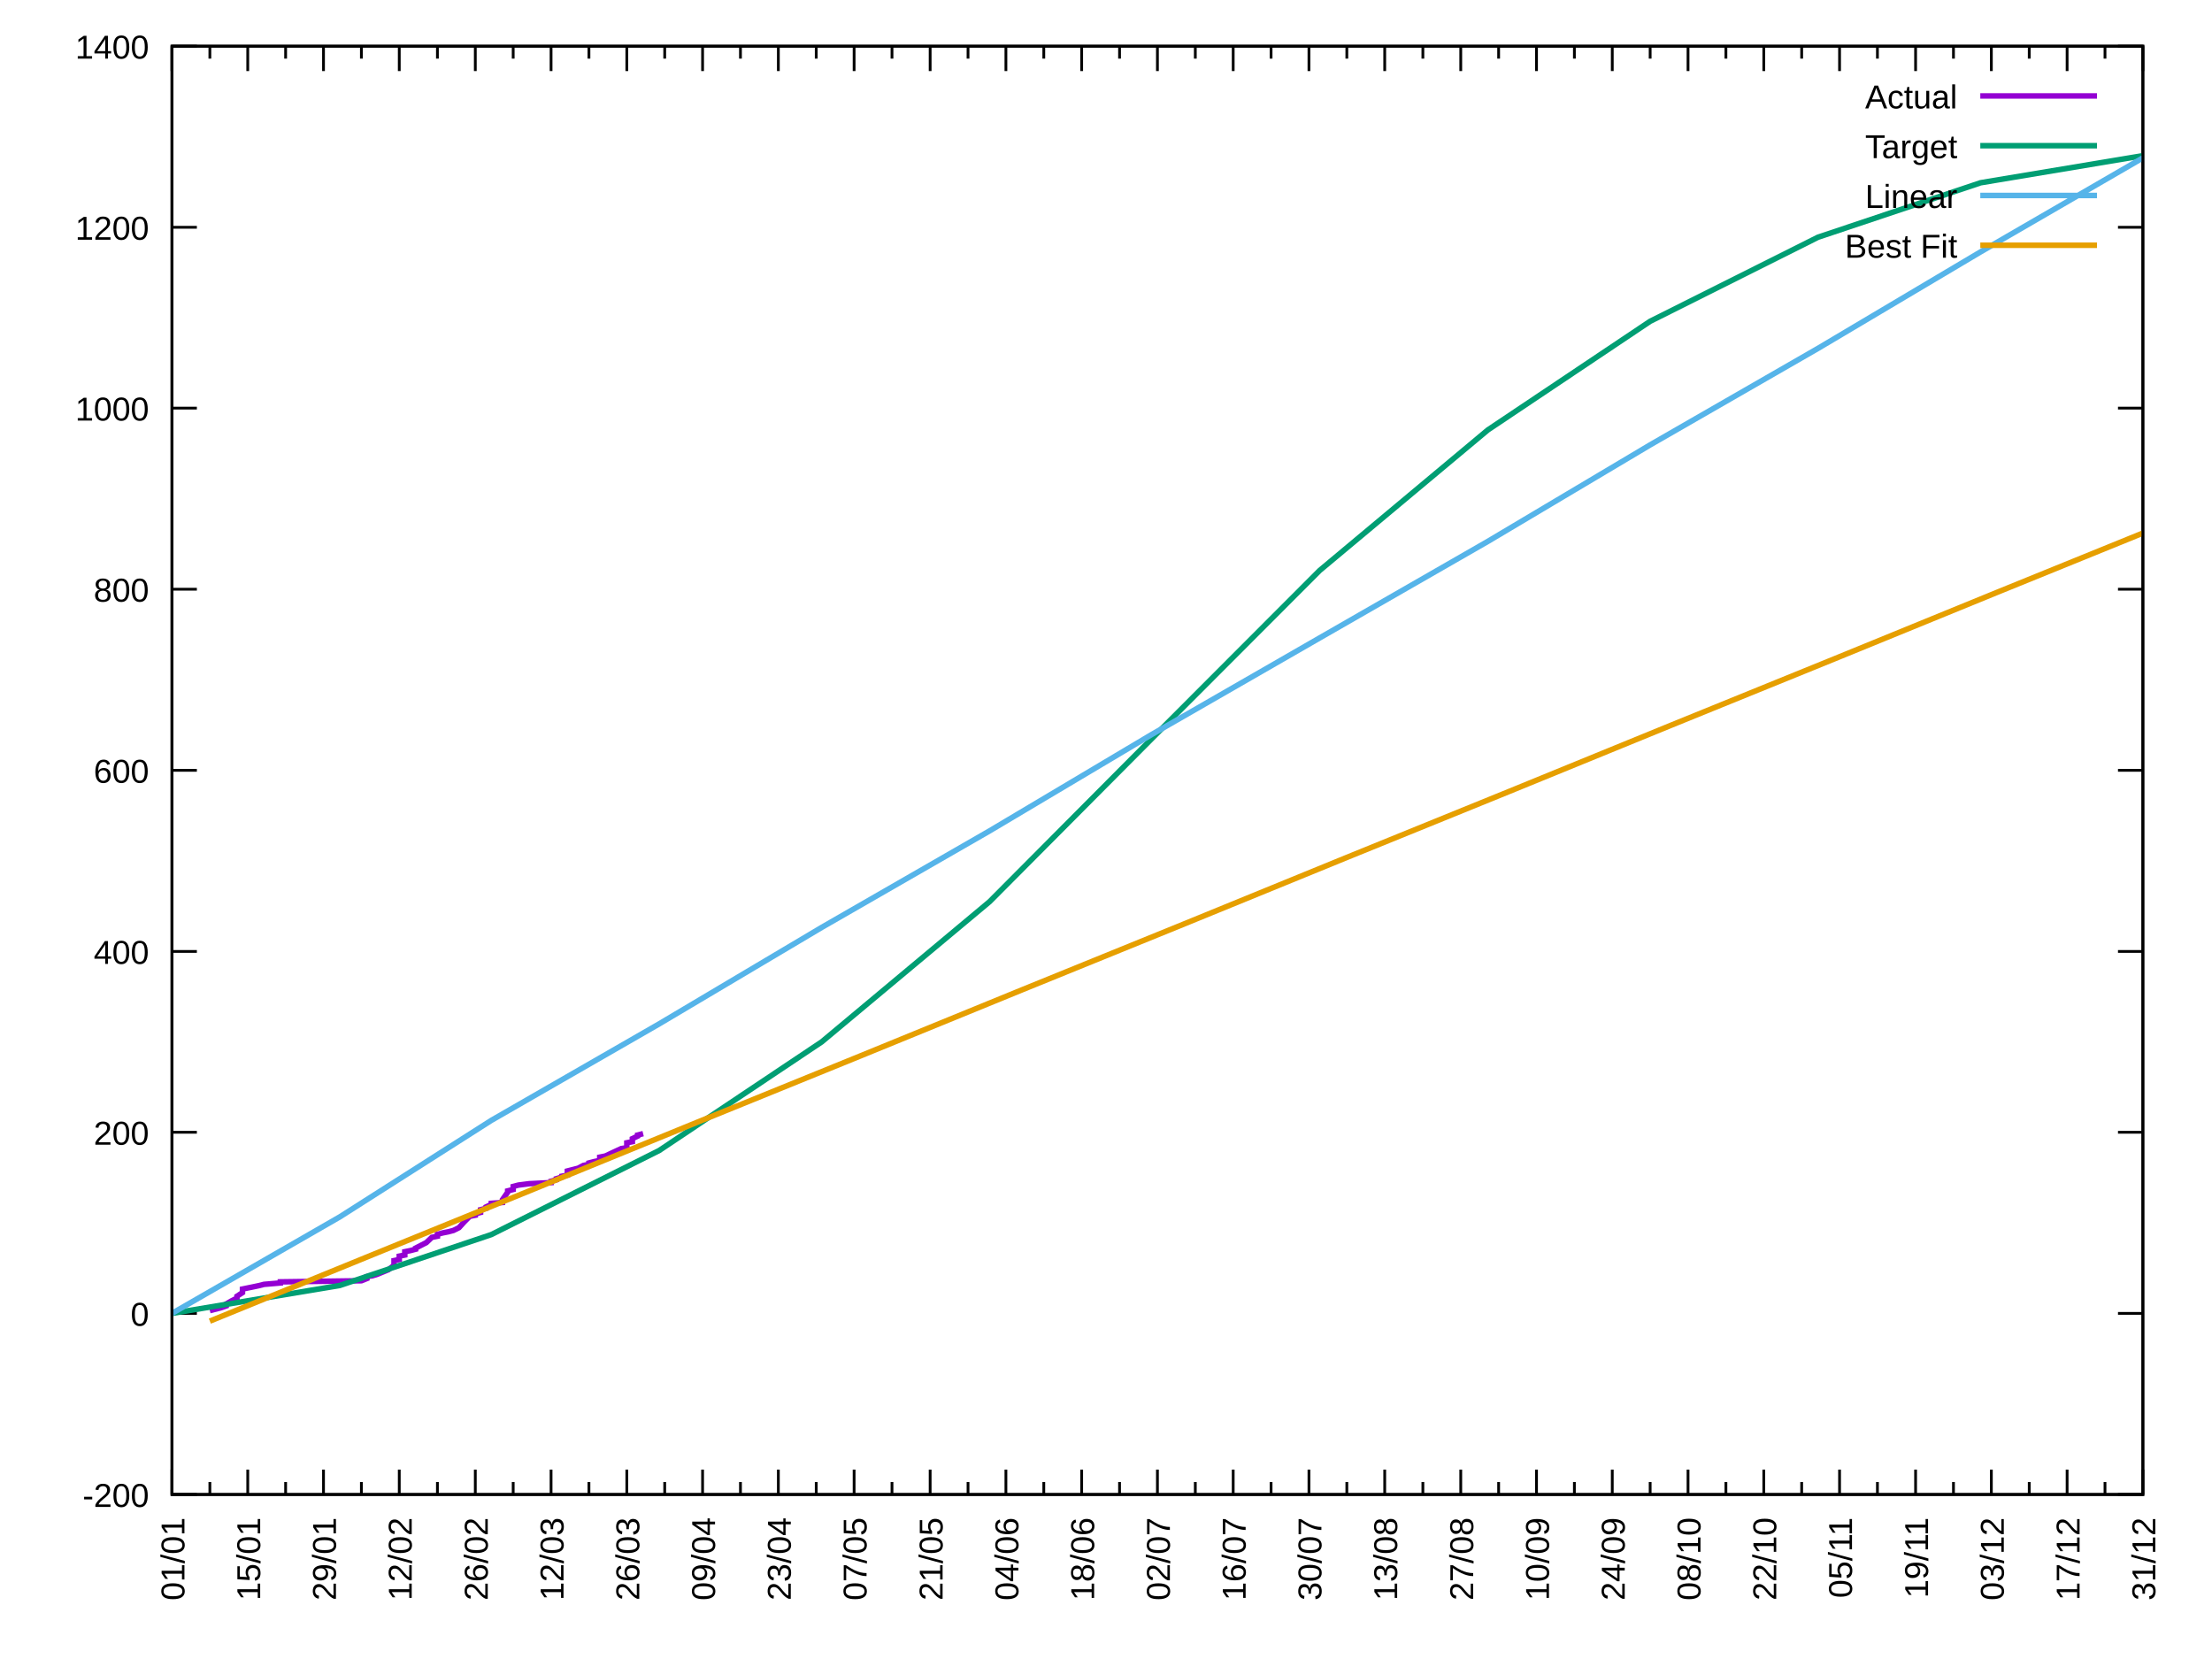
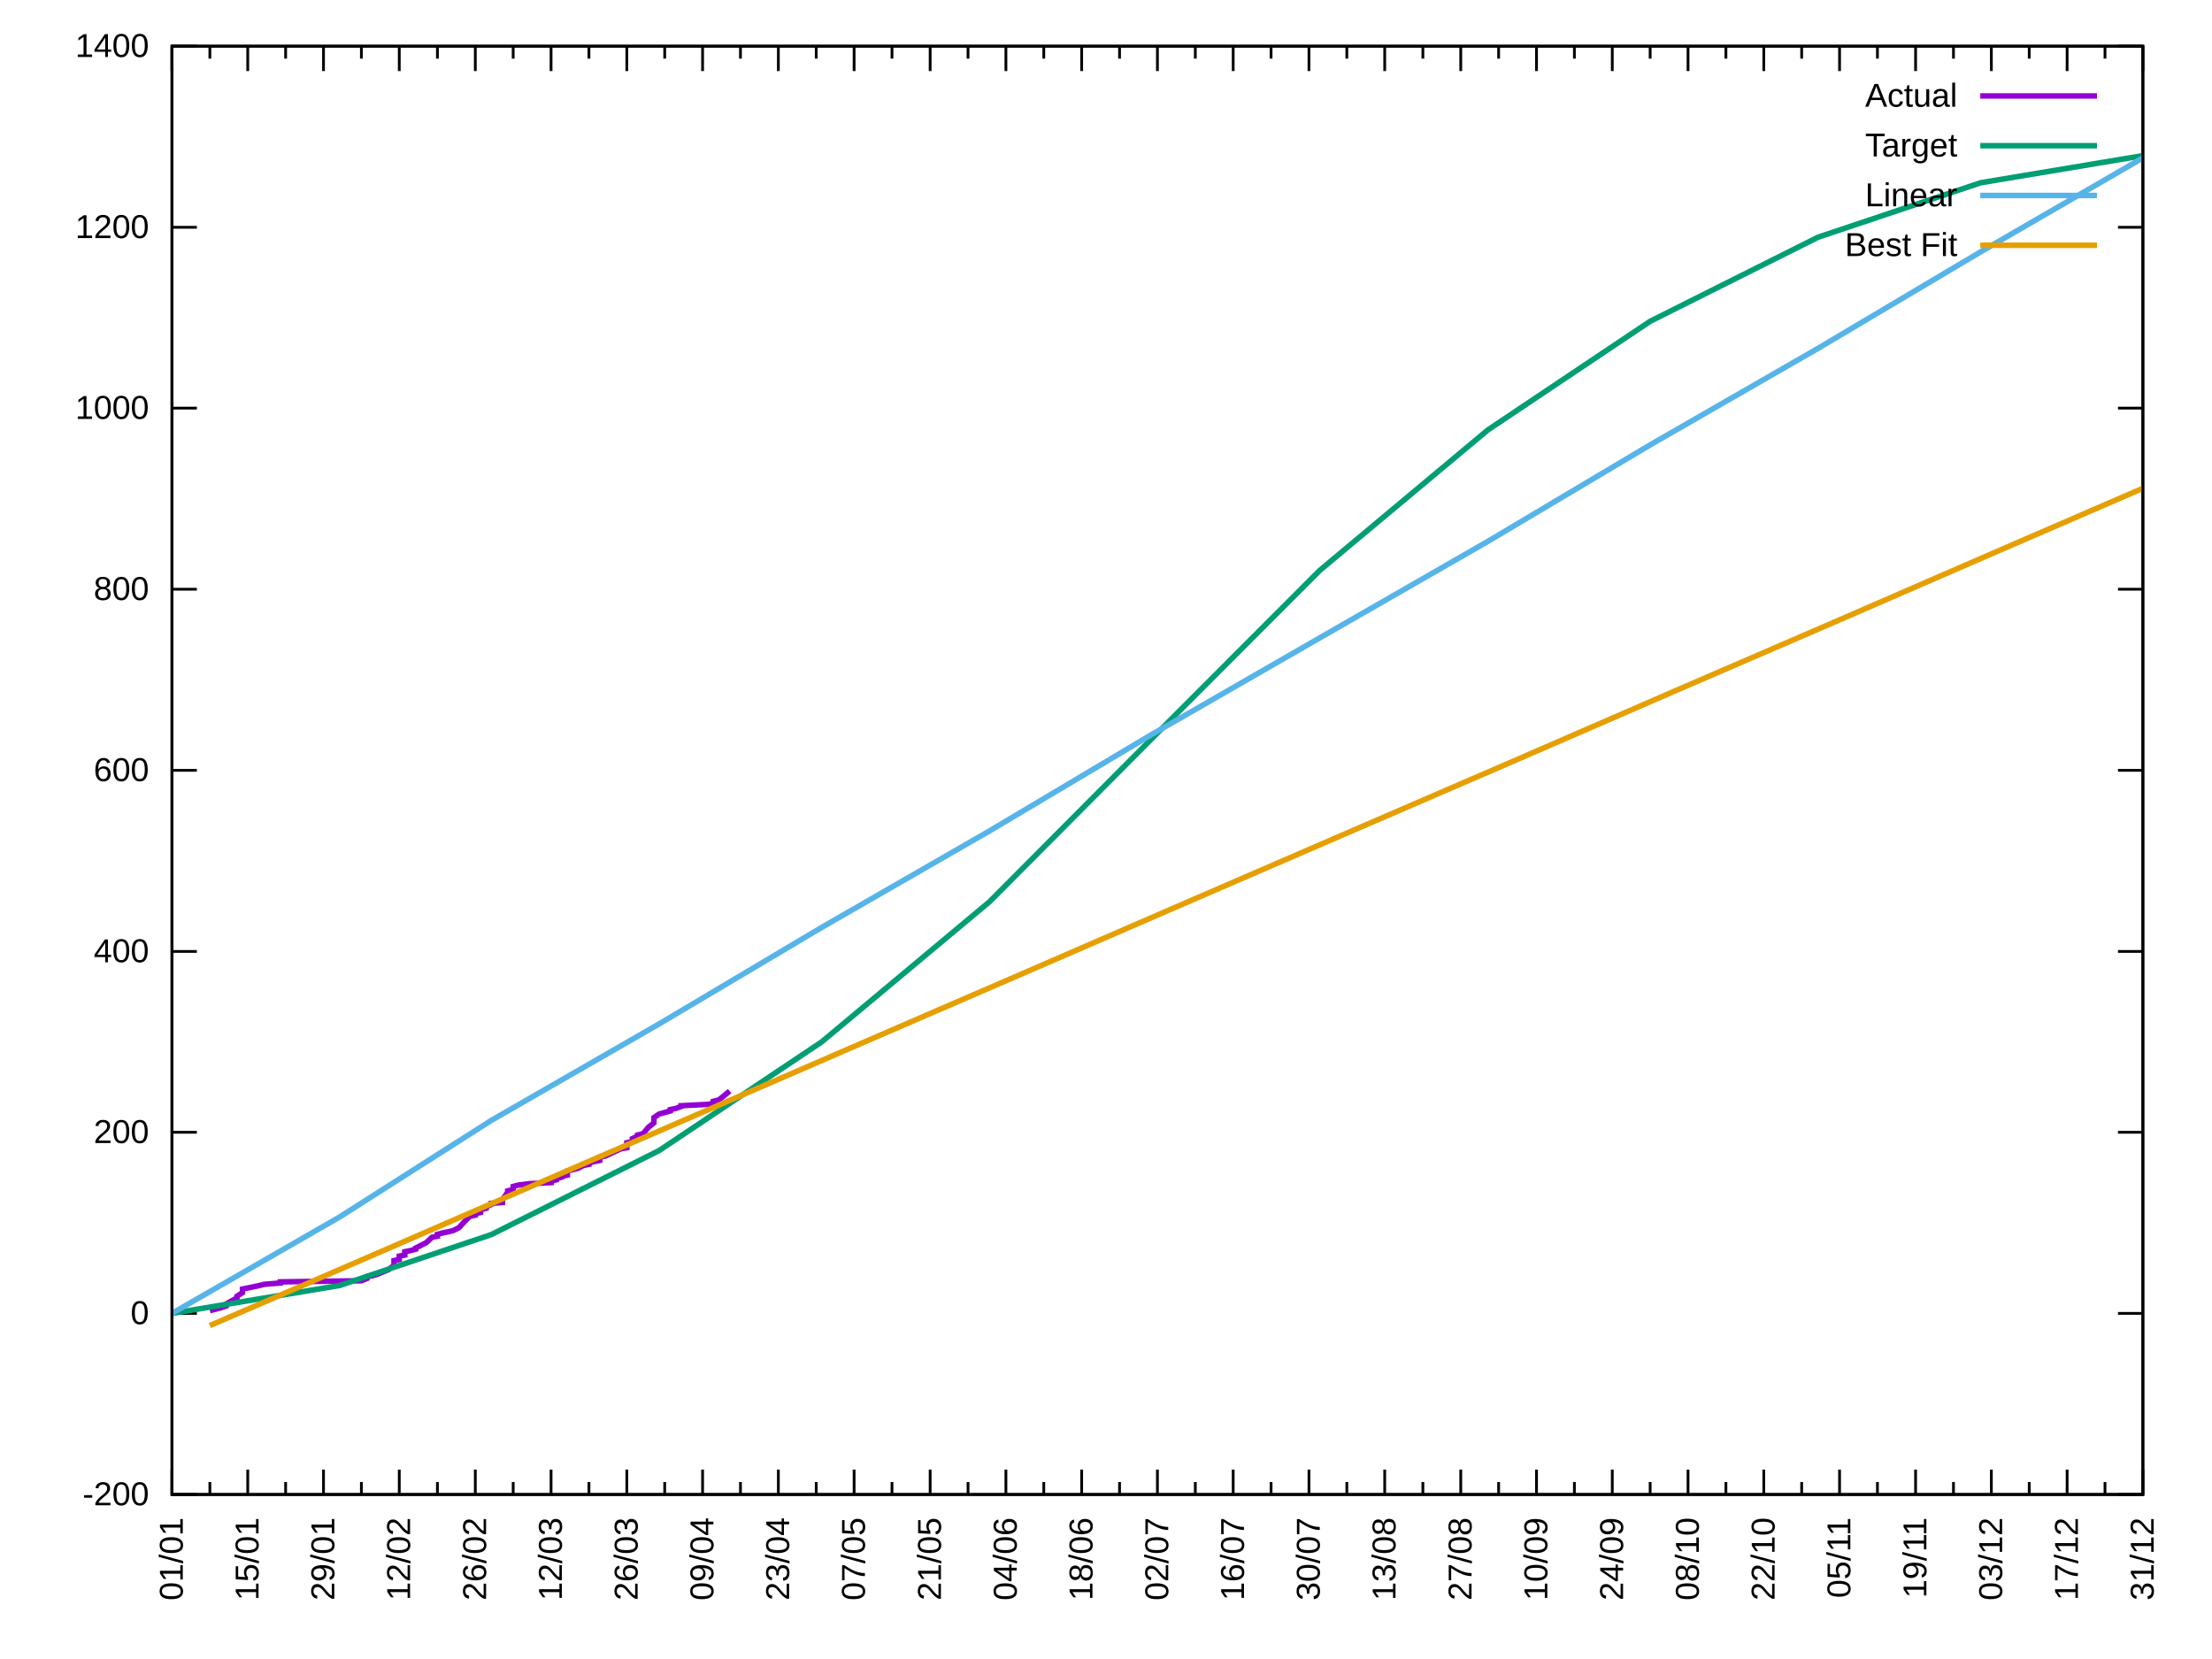
<svg xmlns="http://www.w3.org/2000/svg" xmlns:xlink="http://www.w3.org/1999/xlink" width="800" height="600" viewBox="0 0 800 600">
  <g id="gnuplot_canvas">
    <rect x="0" y="0" width="800" height="600" fill="none" />
    <defs>
      <circle id="gpDot" r="0.5" stroke-width="0.5" />
      <path id="gpPt0" stroke-width="0.222" stroke="currentColor" d="M-1,0 h2 M0,-1 v2" />
      <path id="gpPt1" stroke-width="0.222" stroke="currentColor" d="M-1,-1 L1,1 M1,-1 L-1,1" />
      <path id="gpPt2" stroke-width="0.222" stroke="currentColor" d="M-1,0 L1,0 M0,-1 L0,1 M-1,-1 L1,1 M-1,1 L1,-1" />
      <rect id="gpPt3" stroke-width="0.222" stroke="currentColor" x="-1" y="-1" width="2" height="2" />
      <rect id="gpPt4" stroke-width="0.222" stroke="currentColor" fill="currentColor" x="-1" y="-1" width="2" height="2" />
      <circle id="gpPt5" stroke-width="0.222" stroke="currentColor" cx="0" cy="0" r="1" />
      <use xlink:href="#gpPt5" id="gpPt6" fill="currentColor" stroke="none" />
      <path id="gpPt7" stroke-width="0.222" stroke="currentColor" d="M0,-1.33 L-1.33,0.67 L1.33,0.67 z" />
      <use xlink:href="#gpPt7" id="gpPt8" fill="currentColor" stroke="none" />
      <use xlink:href="#gpPt7" id="gpPt9" stroke="currentColor" transform="rotate(180)" />
      <use xlink:href="#gpPt9" id="gpPt10" fill="currentColor" stroke="none" />
      <use xlink:href="#gpPt3" id="gpPt11" stroke="currentColor" transform="rotate(45)" />
      <use xlink:href="#gpPt11" id="gpPt12" fill="currentColor" stroke="none" />
      <path id="gpPt13" stroke-width="0.222" stroke="currentColor" d="M0,1.330 L1.265,0.411 L0.782,-1.067 L-0.782,-1.076 L-1.265,0.411 z" />
      <use xlink:href="#gpPt13" id="gpPt14" fill="currentColor" stroke="none" />
      <filter id="textbox" filterUnits="objectBoundingBox" x="0" y="0" height="1" width="1">
        <feFlood flood-color="white" flood-opacity="1" result="bgnd" />
        <feComposite in="SourceGraphic" in2="bgnd" operator="atop" />
      </filter>
      <filter id="greybox" filterUnits="objectBoundingBox" x="0" y="0" height="1" width="1">
        <feFlood flood-color="lightgrey" flood-opacity="1" result="grey" />
        <feComposite in="SourceGraphic" in2="grey" operator="atop" />
      </filter>
    </defs>
    <g fill="none" color="white" stroke="currentColor" stroke-width="1.00" stroke-linecap="butt" stroke-linejoin="miter">
</g>
    <g fill="none" color="black" stroke="currentColor" stroke-width="1.00" stroke-linecap="butt" stroke-linejoin="miter">
      <path stroke="black" d="M62.2,540.5 L71.2,540.5 M775.0,540.5 L766.0,540.5  " />
-       <g transform="translate(53.9,545.0)" stroke="none" fill="black" font-family="Arial" font-size="12.00" text-anchor="end">
+       <g transform="translate(53.9,544.4)" stroke="none" fill="black" font-family="Arial" font-size="12.00" text-anchor="end">
        <text>
          <tspan font-family="Arial">-200</tspan>
        </text>
      </g>
    </g>
    <g fill="none" color="black" stroke="currentColor" stroke-width="1.00" stroke-linecap="butt" stroke-linejoin="miter">
      <path stroke="black" d="M62.2,475.0 L71.2,475.0 M775.0,475.0 L766.0,475.0  " />
-       <g transform="translate(53.9,479.5)" stroke="none" fill="black" font-family="Arial" font-size="12.00" text-anchor="end">
+       <g transform="translate(53.9,478.9)" stroke="none" fill="black" font-family="Arial" font-size="12.00" text-anchor="end">
        <text>
          <tspan font-family="Arial"> 0</tspan>
        </text>
      </g>
    </g>
    <g fill="none" color="black" stroke="currentColor" stroke-width="1.00" stroke-linecap="butt" stroke-linejoin="miter">
      <path stroke="black" d="M62.2,409.5 L71.2,409.5 M775.0,409.5 L766.0,409.5  " />
-       <g transform="translate(53.9,414.0)" stroke="none" fill="black" font-family="Arial" font-size="12.00" text-anchor="end">
+       <g transform="translate(53.9,413.4)" stroke="none" fill="black" font-family="Arial" font-size="12.00" text-anchor="end">
        <text>
          <tspan font-family="Arial"> 200</tspan>
        </text>
      </g>
    </g>
    <g fill="none" color="black" stroke="currentColor" stroke-width="1.00" stroke-linecap="butt" stroke-linejoin="miter">
      <path stroke="black" d="M62.2,344.1 L71.2,344.1 M775.0,344.1 L766.0,344.1  " />
-       <g transform="translate(53.9,348.6)" stroke="none" fill="black" font-family="Arial" font-size="12.00" text-anchor="end">
+       <g transform="translate(53.9,348.0)" stroke="none" fill="black" font-family="Arial" font-size="12.00" text-anchor="end">
        <text>
          <tspan font-family="Arial"> 400</tspan>
        </text>
      </g>
    </g>
    <g fill="none" color="black" stroke="currentColor" stroke-width="1.00" stroke-linecap="butt" stroke-linejoin="miter">
      <path stroke="black" d="M62.2,278.6 L71.2,278.6 M775.0,278.6 L766.0,278.6  " />
-       <g transform="translate(53.9,283.1)" stroke="none" fill="black" font-family="Arial" font-size="12.00" text-anchor="end">
+       <g transform="translate(53.9,282.5)" stroke="none" fill="black" font-family="Arial" font-size="12.00" text-anchor="end">
        <text>
          <tspan font-family="Arial"> 600</tspan>
        </text>
      </g>
    </g>
    <g fill="none" color="black" stroke="currentColor" stroke-width="1.00" stroke-linecap="butt" stroke-linejoin="miter">
      <path stroke="black" d="M62.2,213.1 L71.2,213.1 M775.0,213.1 L766.0,213.1  " />
-       <g transform="translate(53.9,217.6)" stroke="none" fill="black" font-family="Arial" font-size="12.00" text-anchor="end">
+       <g transform="translate(53.9,217.0)" stroke="none" fill="black" font-family="Arial" font-size="12.00" text-anchor="end">
        <text>
          <tspan font-family="Arial"> 800</tspan>
        </text>
      </g>
    </g>
    <g fill="none" color="black" stroke="currentColor" stroke-width="1.00" stroke-linecap="butt" stroke-linejoin="miter">
      <path stroke="black" d="M62.2,147.6 L71.2,147.6 M775.0,147.6 L766.0,147.6  " />
-       <g transform="translate(53.9,152.1)" stroke="none" fill="black" font-family="Arial" font-size="12.00" text-anchor="end">
+       <g transform="translate(53.9,151.5)" stroke="none" fill="black" font-family="Arial" font-size="12.00" text-anchor="end">
        <text>
          <tspan font-family="Arial"> 1000</tspan>
        </text>
      </g>
    </g>
    <g fill="none" color="black" stroke="currentColor" stroke-width="1.00" stroke-linecap="butt" stroke-linejoin="miter">
      <path stroke="black" d="M62.2,82.2 L71.2,82.2 M775.0,82.2 L766.0,82.2  " />
-       <g transform="translate(53.9,86.7)" stroke="none" fill="black" font-family="Arial" font-size="12.00" text-anchor="end">
+       <g transform="translate(53.9,86.1)" stroke="none" fill="black" font-family="Arial" font-size="12.00" text-anchor="end">
        <text>
          <tspan font-family="Arial"> 1200</tspan>
        </text>
      </g>
    </g>
    <g fill="none" color="black" stroke="currentColor" stroke-width="1.00" stroke-linecap="butt" stroke-linejoin="miter">
      <path stroke="black" d="M62.2,16.7 L71.2,16.7 M775.0,16.7 L766.0,16.7  " />
-       <g transform="translate(53.9,21.2)" stroke="none" fill="black" font-family="Arial" font-size="12.00" text-anchor="end">
+       <g transform="translate(53.9,20.6)" stroke="none" fill="black" font-family="Arial" font-size="12.00" text-anchor="end">
        <text>
          <tspan font-family="Arial"> 1400</tspan>
        </text>
      </g>
    </g>
    <g fill="none" color="black" stroke="currentColor" stroke-width="1.00" stroke-linecap="butt" stroke-linejoin="miter">
      <path stroke="black" d="M62.2,540.5 L62.2,531.5 M62.2,16.7 L62.2,25.7  " />
-       <g transform="translate(66.7,548.8) rotate(270)" stroke="none" fill="black" font-family="Arial" font-size="12.00" text-anchor="end">
+       <g transform="translate(66.1,548.8) rotate(270)" stroke="none" fill="black" font-family="Arial" font-size="12.00" text-anchor="end">
        <text>
          <tspan font-family="Arial">01/01</tspan>
        </text>
      </g>
    </g>
    <g fill="none" color="black" stroke="currentColor" stroke-width="1.00" stroke-linecap="butt" stroke-linejoin="miter">
      <path stroke="black" d="M75.9,540.5 L75.9,536.0 M75.9,16.7 L75.9,21.2 M89.6,540.5 L89.6,531.5 M89.6,16.7 L89.6,25.7    " />
-       <g transform="translate(94.1,548.8) rotate(270)" stroke="none" fill="black" font-family="Arial" font-size="12.00" text-anchor="end">
+       <g transform="translate(93.5,548.8) rotate(270)" stroke="none" fill="black" font-family="Arial" font-size="12.00" text-anchor="end">
        <text>
          <tspan font-family="Arial">15/01</tspan>
        </text>
      </g>
    </g>
    <g fill="none" color="black" stroke="currentColor" stroke-width="1.00" stroke-linecap="butt" stroke-linejoin="miter">
      <path stroke="black" d="M103.3,540.5 L103.3,536.0 M103.3,16.7 L103.3,21.2 M117.0,540.5 L117.0,531.5 M117.0,16.7 L117.0,25.7    " />
-       <g transform="translate(121.5,548.8) rotate(270)" stroke="none" fill="black" font-family="Arial" font-size="12.00" text-anchor="end">
+       <g transform="translate(120.9,548.8) rotate(270)" stroke="none" fill="black" font-family="Arial" font-size="12.00" text-anchor="end">
        <text>
          <tspan font-family="Arial">29/01</tspan>
        </text>
      </g>
    </g>
    <g fill="none" color="black" stroke="currentColor" stroke-width="1.00" stroke-linecap="butt" stroke-linejoin="miter">
      <path stroke="black" d="M130.7,540.5 L130.7,536.0 M130.7,16.7 L130.7,21.2 M144.4,540.5 L144.4,531.5 M144.4,16.7 L144.4,25.7    " />
-       <g transform="translate(148.9,548.8) rotate(270)" stroke="none" fill="black" font-family="Arial" font-size="12.00" text-anchor="end">
+       <g transform="translate(148.3,548.8) rotate(270)" stroke="none" fill="black" font-family="Arial" font-size="12.00" text-anchor="end">
        <text>
          <tspan font-family="Arial">12/02</tspan>
        </text>
      </g>
    </g>
    <g fill="none" color="black" stroke="currentColor" stroke-width="1.00" stroke-linecap="butt" stroke-linejoin="miter">
      <path stroke="black" d="M158.2,540.5 L158.2,536.0 M158.2,16.7 L158.2,21.2 M171.9,540.5 L171.9,531.5 M171.9,16.7 L171.9,25.7    " />
-       <g transform="translate(176.4,548.8) rotate(270)" stroke="none" fill="black" font-family="Arial" font-size="12.00" text-anchor="end">
+       <g transform="translate(175.8,548.8) rotate(270)" stroke="none" fill="black" font-family="Arial" font-size="12.00" text-anchor="end">
        <text>
          <tspan font-family="Arial">26/02</tspan>
        </text>
      </g>
    </g>
    <g fill="none" color="black" stroke="currentColor" stroke-width="1.00" stroke-linecap="butt" stroke-linejoin="miter">
      <path stroke="black" d="M185.6,540.5 L185.6,536.0 M185.6,16.7 L185.6,21.2 M199.3,540.5 L199.3,531.5 M199.3,16.7 L199.3,25.7    " />
-       <g transform="translate(203.8,548.8) rotate(270)" stroke="none" fill="black" font-family="Arial" font-size="12.00" text-anchor="end">
+       <g transform="translate(203.2,548.8) rotate(270)" stroke="none" fill="black" font-family="Arial" font-size="12.00" text-anchor="end">
        <text>
          <tspan font-family="Arial">12/03</tspan>
        </text>
      </g>
    </g>
    <g fill="none" color="black" stroke="currentColor" stroke-width="1.00" stroke-linecap="butt" stroke-linejoin="miter">
      <path stroke="black" d="M213.0,540.5 L213.0,536.0 M213.0,16.7 L213.0,21.2 M226.7,540.5 L226.7,531.5 M226.7,16.7 L226.7,25.7    " />
-       <g transform="translate(231.2,548.8) rotate(270)" stroke="none" fill="black" font-family="Arial" font-size="12.00" text-anchor="end">
+       <g transform="translate(230.6,548.8) rotate(270)" stroke="none" fill="black" font-family="Arial" font-size="12.00" text-anchor="end">
        <text>
          <tspan font-family="Arial">26/03</tspan>
        </text>
      </g>
    </g>
    <g fill="none" color="black" stroke="currentColor" stroke-width="1.00" stroke-linecap="butt" stroke-linejoin="miter">
      <path stroke="black" d="M240.4,540.5 L240.4,536.0 M240.4,16.7 L240.4,21.2 M254.1,540.5 L254.1,531.5 M254.1,16.7 L254.1,25.7    " />
-       <g transform="translate(258.6,548.8) rotate(270)" stroke="none" fill="black" font-family="Arial" font-size="12.00" text-anchor="end">
+       <g transform="translate(258.0,548.8) rotate(270)" stroke="none" fill="black" font-family="Arial" font-size="12.00" text-anchor="end">
        <text>
          <tspan font-family="Arial">09/04</tspan>
        </text>
      </g>
    </g>
    <g fill="none" color="black" stroke="currentColor" stroke-width="1.00" stroke-linecap="butt" stroke-linejoin="miter">
      <path stroke="black" d="M267.8,540.5 L267.8,536.0 M267.8,16.7 L267.8,21.2 M281.5,540.5 L281.5,531.5 M281.5,16.7 L281.5,25.7    " />
-       <g transform="translate(286.0,548.8) rotate(270)" stroke="none" fill="black" font-family="Arial" font-size="12.00" text-anchor="end">
+       <g transform="translate(285.4,548.8) rotate(270)" stroke="none" fill="black" font-family="Arial" font-size="12.00" text-anchor="end">
        <text>
          <tspan font-family="Arial">23/04</tspan>
        </text>
      </g>
    </g>
    <g fill="none" color="black" stroke="currentColor" stroke-width="1.00" stroke-linecap="butt" stroke-linejoin="miter">
      <path stroke="black" d="M295.2,540.5 L295.2,536.0 M295.2,16.7 L295.2,21.2 M308.9,540.5 L308.9,531.5 M308.9,16.7 L308.9,25.7    " />
-       <g transform="translate(313.4,548.8) rotate(270)" stroke="none" fill="black" font-family="Arial" font-size="12.00" text-anchor="end">
+       <g transform="translate(312.8,548.8) rotate(270)" stroke="none" fill="black" font-family="Arial" font-size="12.00" text-anchor="end">
        <text>
          <tspan font-family="Arial">07/05</tspan>
        </text>
      </g>
    </g>
    <g fill="none" color="black" stroke="currentColor" stroke-width="1.00" stroke-linecap="butt" stroke-linejoin="miter">
      <path stroke="black" d="M322.6,540.5 L322.6,536.0 M322.6,16.7 L322.6,21.2 M336.4,540.5 L336.4,531.5 M336.4,16.7 L336.4,25.7    " />
-       <g transform="translate(340.9,548.8) rotate(270)" stroke="none" fill="black" font-family="Arial" font-size="12.00" text-anchor="end">
+       <g transform="translate(340.3,548.8) rotate(270)" stroke="none" fill="black" font-family="Arial" font-size="12.00" text-anchor="end">
        <text>
          <tspan font-family="Arial">21/05</tspan>
        </text>
      </g>
    </g>
    <g fill="none" color="black" stroke="currentColor" stroke-width="1.00" stroke-linecap="butt" stroke-linejoin="miter">
      <path stroke="black" d="M350.1,540.5 L350.1,536.0 M350.1,16.7 L350.1,21.2 M363.8,540.5 L363.8,531.5 M363.8,16.7 L363.8,25.7    " />
-       <g transform="translate(368.3,548.8) rotate(270)" stroke="none" fill="black" font-family="Arial" font-size="12.00" text-anchor="end">
+       <g transform="translate(367.7,548.8) rotate(270)" stroke="none" fill="black" font-family="Arial" font-size="12.00" text-anchor="end">
        <text>
          <tspan font-family="Arial">04/06</tspan>
        </text>
      </g>
    </g>
    <g fill="none" color="black" stroke="currentColor" stroke-width="1.00" stroke-linecap="butt" stroke-linejoin="miter">
      <path stroke="black" d="M377.5,540.5 L377.5,536.0 M377.5,16.7 L377.5,21.2 M391.2,540.5 L391.2,531.5 M391.2,16.7 L391.2,25.7    " />
-       <g transform="translate(395.7,548.8) rotate(270)" stroke="none" fill="black" font-family="Arial" font-size="12.00" text-anchor="end">
+       <g transform="translate(395.1,548.8) rotate(270)" stroke="none" fill="black" font-family="Arial" font-size="12.00" text-anchor="end">
        <text>
          <tspan font-family="Arial">18/06</tspan>
        </text>
      </g>
    </g>
    <g fill="none" color="black" stroke="currentColor" stroke-width="1.00" stroke-linecap="butt" stroke-linejoin="miter">
      <path stroke="black" d="M404.9,540.5 L404.9,536.0 M404.9,16.7 L404.9,21.2 M418.6,540.5 L418.6,531.5 M418.6,16.7 L418.6,25.7    " />
-       <g transform="translate(423.1,548.8) rotate(270)" stroke="none" fill="black" font-family="Arial" font-size="12.00" text-anchor="end">
+       <g transform="translate(422.5,548.8) rotate(270)" stroke="none" fill="black" font-family="Arial" font-size="12.00" text-anchor="end">
        <text>
          <tspan font-family="Arial">02/07</tspan>
        </text>
      </g>
    </g>
    <g fill="none" color="black" stroke="currentColor" stroke-width="1.00" stroke-linecap="butt" stroke-linejoin="miter">
      <path stroke="black" d="M432.3,540.5 L432.3,536.0 M432.3,16.7 L432.3,21.2 M446.0,540.5 L446.0,531.5 M446.0,16.7 L446.0,25.7    " />
-       <g transform="translate(450.5,548.8) rotate(270)" stroke="none" fill="black" font-family="Arial" font-size="12.00" text-anchor="end">
+       <g transform="translate(449.9,548.8) rotate(270)" stroke="none" fill="black" font-family="Arial" font-size="12.00" text-anchor="end">
        <text>
          <tspan font-family="Arial">16/07</tspan>
        </text>
      </g>
    </g>
    <g fill="none" color="black" stroke="currentColor" stroke-width="1.00" stroke-linecap="butt" stroke-linejoin="miter">
      <path stroke="black" d="M459.7,540.5 L459.7,536.0 M459.7,16.7 L459.7,21.2 M473.4,540.5 L473.4,531.5 M473.4,16.7 L473.4,25.7    " />
-       <g transform="translate(477.9,548.8) rotate(270)" stroke="none" fill="black" font-family="Arial" font-size="12.00" text-anchor="end">
+       <g transform="translate(477.3,548.8) rotate(270)" stroke="none" fill="black" font-family="Arial" font-size="12.00" text-anchor="end">
        <text>
          <tspan font-family="Arial">30/07</tspan>
        </text>
      </g>
    </g>
    <g fill="none" color="black" stroke="currentColor" stroke-width="1.00" stroke-linecap="butt" stroke-linejoin="miter">
      <path stroke="black" d="M487.1,540.5 L487.1,536.0 M487.1,16.7 L487.1,21.2 M500.8,540.5 L500.8,531.5 M500.8,16.7 L500.8,25.7    " />
-       <g transform="translate(505.3,548.8) rotate(270)" stroke="none" fill="black" font-family="Arial" font-size="12.00" text-anchor="end">
+       <g transform="translate(504.7,548.8) rotate(270)" stroke="none" fill="black" font-family="Arial" font-size="12.00" text-anchor="end">
        <text>
          <tspan font-family="Arial">13/08</tspan>
        </text>
      </g>
    </g>
    <g fill="none" color="black" stroke="currentColor" stroke-width="1.00" stroke-linecap="butt" stroke-linejoin="miter">
      <path stroke="black" d="M514.6,540.5 L514.6,536.0 M514.6,16.7 L514.6,21.2 M528.3,540.5 L528.3,531.5 M528.3,16.7 L528.3,25.7    " />
-       <g transform="translate(532.8,548.8) rotate(270)" stroke="none" fill="black" font-family="Arial" font-size="12.00" text-anchor="end">
+       <g transform="translate(532.2,548.8) rotate(270)" stroke="none" fill="black" font-family="Arial" font-size="12.00" text-anchor="end">
        <text>
          <tspan font-family="Arial">27/08</tspan>
        </text>
      </g>
    </g>
    <g fill="none" color="black" stroke="currentColor" stroke-width="1.00" stroke-linecap="butt" stroke-linejoin="miter">
      <path stroke="black" d="M542.0,540.5 L542.0,536.0 M542.0,16.7 L542.0,21.2 M555.7,540.5 L555.7,531.5 M555.7,16.7 L555.7,25.7    " />
-       <g transform="translate(560.2,548.8) rotate(270)" stroke="none" fill="black" font-family="Arial" font-size="12.00" text-anchor="end">
+       <g transform="translate(559.6,548.8) rotate(270)" stroke="none" fill="black" font-family="Arial" font-size="12.00" text-anchor="end">
        <text>
          <tspan font-family="Arial">10/09</tspan>
        </text>
      </g>
    </g>
    <g fill="none" color="black" stroke="currentColor" stroke-width="1.00" stroke-linecap="butt" stroke-linejoin="miter">
      <path stroke="black" d="M569.4,540.5 L569.4,536.0 M569.4,16.7 L569.4,21.2 M583.1,540.5 L583.1,531.5 M583.1,16.7 L583.1,25.7    " />
-       <g transform="translate(587.6,548.8) rotate(270)" stroke="none" fill="black" font-family="Arial" font-size="12.00" text-anchor="end">
+       <g transform="translate(587.0,548.8) rotate(270)" stroke="none" fill="black" font-family="Arial" font-size="12.00" text-anchor="end">
        <text>
          <tspan font-family="Arial">24/09</tspan>
        </text>
      </g>
    </g>
    <g fill="none" color="black" stroke="currentColor" stroke-width="1.00" stroke-linecap="butt" stroke-linejoin="miter">
      <path stroke="black" d="M596.8,540.5 L596.8,536.0 M596.8,16.7 L596.8,21.2 M610.5,540.5 L610.5,531.5 M610.5,16.7 L610.5,25.7    " />
-       <g transform="translate(615.0,548.8) rotate(270)" stroke="none" fill="black" font-family="Arial" font-size="12.00" text-anchor="end">
+       <g transform="translate(614.4,548.8) rotate(270)" stroke="none" fill="black" font-family="Arial" font-size="12.00" text-anchor="end">
        <text>
          <tspan font-family="Arial">08/10</tspan>
        </text>
      </g>
    </g>
    <g fill="none" color="black" stroke="currentColor" stroke-width="1.00" stroke-linecap="butt" stroke-linejoin="miter">
      <path stroke="black" d="M624.2,540.5 L624.2,536.0 M624.2,16.7 L624.2,21.2 M637.9,540.5 L637.9,531.5 M637.9,16.7 L637.9,25.7    " />
-       <g transform="translate(642.4,548.8) rotate(270)" stroke="none" fill="black" font-family="Arial" font-size="12.00" text-anchor="end">
+       <g transform="translate(641.8,548.8) rotate(270)" stroke="none" fill="black" font-family="Arial" font-size="12.00" text-anchor="end">
        <text>
          <tspan font-family="Arial">22/10</tspan>
        </text>
      </g>
    </g>
    <g fill="none" color="black" stroke="currentColor" stroke-width="1.00" stroke-linecap="butt" stroke-linejoin="miter">
      <path stroke="black" d="M651.6,540.5 L651.6,536.0 M651.6,16.7 L651.6,21.2 M665.3,540.5 L665.3,531.5 M665.3,16.7 L665.3,25.7    " />
-       <g transform="translate(669.8,548.8) rotate(270)" stroke="none" fill="black" font-family="Arial" font-size="12.00" text-anchor="end">
+       <g transform="translate(669.2,548.8) rotate(270)" stroke="none" fill="black" font-family="Arial" font-size="12.00" text-anchor="end">
        <text>
          <tspan font-family="Arial">05/11</tspan>
        </text>
      </g>
    </g>
    <g fill="none" color="black" stroke="currentColor" stroke-width="1.00" stroke-linecap="butt" stroke-linejoin="miter">
      <path stroke="black" d="M679.0,540.5 L679.0,536.0 M679.0,16.7 L679.0,21.2 M692.8,540.5 L692.8,531.5 M692.8,16.7 L692.8,25.7    " />
-       <g transform="translate(697.3,548.8) rotate(270)" stroke="none" fill="black" font-family="Arial" font-size="12.00" text-anchor="end">
+       <g transform="translate(696.7,548.8) rotate(270)" stroke="none" fill="black" font-family="Arial" font-size="12.00" text-anchor="end">
        <text>
          <tspan font-family="Arial">19/11</tspan>
        </text>
      </g>
    </g>
    <g fill="none" color="black" stroke="currentColor" stroke-width="1.00" stroke-linecap="butt" stroke-linejoin="miter">
      <path stroke="black" d="M706.5,540.5 L706.5,536.0 M706.5,16.7 L706.5,21.2 M720.2,540.5 L720.2,531.5 M720.2,16.7 L720.2,25.7    " />
-       <g transform="translate(724.7,548.8) rotate(270)" stroke="none" fill="black" font-family="Arial" font-size="12.00" text-anchor="end">
+       <g transform="translate(724.1,548.8) rotate(270)" stroke="none" fill="black" font-family="Arial" font-size="12.00" text-anchor="end">
        <text>
          <tspan font-family="Arial">03/12</tspan>
        </text>
      </g>
    </g>
    <g fill="none" color="black" stroke="currentColor" stroke-width="1.00" stroke-linecap="butt" stroke-linejoin="miter">
      <path stroke="black" d="M733.9,540.5 L733.9,536.0 M733.9,16.7 L733.9,21.2 M747.6,540.5 L747.6,531.5 M747.6,16.7 L747.6,25.7    " />
-       <g transform="translate(752.1,548.8) rotate(270)" stroke="none" fill="black" font-family="Arial" font-size="12.00" text-anchor="end">
+       <g transform="translate(751.5,548.8) rotate(270)" stroke="none" fill="black" font-family="Arial" font-size="12.00" text-anchor="end">
        <text>
          <tspan font-family="Arial">17/12</tspan>
        </text>
      </g>
    </g>
    <g fill="none" color="black" stroke="currentColor" stroke-width="1.00" stroke-linecap="butt" stroke-linejoin="miter">
      <path stroke="black" d="M761.3,540.5 L761.3,536.0 M761.3,16.7 L761.3,21.2 M775.0,540.5 L775.0,531.5 M775.0,16.7 L775.0,25.7    " />
-       <g transform="translate(779.5,548.8) rotate(270)" stroke="none" fill="black" font-family="Arial" font-size="12.00" text-anchor="end">
+       <g transform="translate(778.9,548.8) rotate(270)" stroke="none" fill="black" font-family="Arial" font-size="12.00" text-anchor="end">
        <text>
          <tspan font-family="Arial">31/12</tspan>
        </text>
      </g>
    </g>
    <g fill="none" color="black" stroke="currentColor" stroke-width="1.00" stroke-linecap="butt" stroke-linejoin="miter">
</g>
    <g fill="none" color="black" stroke="currentColor" stroke-width="1.00" stroke-linecap="butt" stroke-linejoin="miter">
      <path stroke="black" d="M62.2,16.7 L62.2,540.5 L775.0,540.5 L775.0,16.7 L62.2,16.7 Z  " />
    </g>
    <g fill="none" color="black" stroke="currentColor" stroke-width="1.00" stroke-linecap="butt" stroke-linejoin="miter">
</g>
    <g id="gnuplot_plot_1">
      <g fill="none" color="white" stroke="black" stroke-width="2.00" stroke-linecap="butt" stroke-linejoin="miter">
</g>
      <g fill="none" color="black" stroke="currentColor" stroke-width="2.00" stroke-linecap="butt" stroke-linejoin="miter">
-         <g transform="translate(707.9,39.2)" stroke="none" fill="black" font-family="Arial" font-size="12.00" text-anchor="end">
+         <g transform="translate(707.9,38.6)" stroke="none" fill="black" font-family="Arial" font-size="12.00" text-anchor="end">
          <text>
            <tspan font-family="Arial">Actual</tspan>
          </text>
        </g>
      </g>
      <g fill="none" color="black" stroke="currentColor" stroke-width="2.00" stroke-linecap="butt" stroke-linejoin="miter">
-         <path stroke="rgb(148,   0, 211)" d="M716.2,34.7 L758.4,34.7 M75.9,474.0 L79.8,473.0 L81.8,472.3 L81.8,471.6 L83.7,470.5 L85.7,469.5   L85.7,468.8 L87.7,467.5 L87.7,467.0 L87.7,466.2 L91.6,465.4 L93.5,465.0 L95.5,464.5 L101.4,464.0   L101.4,463.6 L130.7,463.2 L132.7,462.4 L132.7,461.7 L134.7,461.4 L136.6,460.8 L140.5,459.2 L142.5,457.6   L142.5,455.9 L144.4,455.5 L144.4,454.8 L144.4,454.3 L146.4,453.9 L146.4,452.7 L148.4,452.3 L150.3,451.8   L150.3,451.4 L154.2,449.4 L156.2,447.5 L158.2,447.1 L158.2,446.6 L158.2,446.4 L160.1,445.9 L162.1,445.5   L164.0,445.0 L166.0,444.0 L167.9,441.9 L169.9,439.9 L171.9,439.5 L171.9,439.0 L173.8,438.5 L173.8,437.9   L173.8,437.5 L175.8,437.0 L175.8,436.5 L177.7,435.6 L177.7,435.2 L181.7,434.9 L181.7,433.9 L183.6,431.2   L183.6,430.7 L185.6,430.2 L185.6,429.6 L185.6,429.1 L187.5,428.6 L191.4,428.1 L199.3,427.7 L199.3,427.2   L201.2,426.7 L201.2,426.3 L203.2,425.7 L203.2,425.4 L205.2,425.0 L205.2,423.5 L209.1,422.5 L211.0,421.5   L213.0,421.1 L213.0,420.6 L214.9,420.1 L216.9,419.7 L216.9,419.0 L216.9,418.5 L218.9,418.1 L224.7,415.4   L226.7,415.1 L226.7,413.3 L228.7,412.9 L228.7,412.4 L228.7,411.8 L230.6,410.9 L230.6,410.5 L232.6,410.0    " />
+         <path stroke="rgb(148,   0, 211)" d="M716.2,34.7 L758.4,34.7 M75.9,474.0 L79.8,473.0 L81.8,472.3 L81.8,471.6 L83.7,470.5 L85.7,469.5   L85.7,468.8 L87.7,467.5 L87.7,467.0 L87.7,466.2 L91.6,465.4 L93.5,465.0 L95.5,464.5 L101.4,464.0   L101.4,463.6 L130.7,463.2 L132.7,462.4 L132.7,461.7 L134.7,461.4 L136.6,460.8 L140.5,459.2 L142.5,457.6   L142.5,455.9 L144.4,455.5 L144.4,454.8 L144.4,454.3 L146.4,453.9 L146.4,452.7 L148.4,452.3 L150.3,451.8   L150.3,451.4 L154.2,449.4 L156.2,447.5 L158.2,447.1 L158.2,446.6 L158.2,446.4 L160.1,445.9 L162.1,445.5   L164.0,445.0 L166.0,444.0 L167.9,441.9 L169.9,439.9 L171.9,439.5 L171.9,439.0 L173.8,438.5 L173.8,437.9   L173.8,437.5 L175.8,437.0 L175.8,436.5 L177.7,435.6 L177.7,435.2 L181.7,434.9 L181.7,433.9 L183.6,431.2   L183.6,430.7 L185.6,430.2 L185.6,429.6 L185.6,429.1 L187.5,428.6 L191.4,428.1 L199.3,427.7 L199.3,427.2   L201.2,426.7 L201.2,426.3 L203.2,425.7 L203.2,425.4 L205.2,425.0 L205.2,423.5 L209.1,422.5 L211.0,421.5   L213.0,421.1 L213.0,420.6 L214.9,420.1 L216.9,419.7 L216.9,419.0 L216.9,418.5 L218.9,418.1 L224.7,415.4   L226.7,415.1 L226.7,413.3 L228.7,412.9 L228.7,412.4 L228.7,411.8 L230.6,410.9 L230.6,410.5 L232.6,410.0   L234.5,407.7 L236.5,406.1 L236.5,404.2 L238.4,402.9 L242.4,401.8 L242.4,401.3 L244.3,400.9 L246.3,400.2   L246.3,399.9 L256.1,399.4 L258.0,399.0 L258.0,398.3 L260.0,397.8 L263.9,394.6  " />
      </g>
    </g>
    <g id="gnuplot_plot_2">
      <g fill="none" color="black" stroke="currentColor" stroke-width="2.00" stroke-linecap="butt" stroke-linejoin="miter">
-         <g transform="translate(707.9,57.2)" stroke="none" fill="black" font-family="Arial" font-size="12.00" text-anchor="end">
+         <g transform="translate(707.9,56.6)" stroke="none" fill="black" font-family="Arial" font-size="12.00" text-anchor="end">
          <text>
            <tspan font-family="Arial">Target</tspan>
          </text>
        </g>
      </g>
      <g fill="none" color="black" stroke="currentColor" stroke-width="2.00" stroke-linecap="butt" stroke-linejoin="miter">
        <path stroke="rgb(  0, 158, 115)" d="M716.2,52.7 L758.4,52.7 M62.2,475.0 L122.9,464.9 L177.7,446.5 L238.4,416.1 L297.2,376.8 L357.9,326.1   L416.6,267.1 L477.3,206.3 L538.1,155.5 L596.8,116.2 L657.5,85.8 L716.3,66.1 L775.0,56.3  " />
      </g>
    </g>
    <g id="gnuplot_plot_3">
      <g fill="none" color="black" stroke="currentColor" stroke-width="2.00" stroke-linecap="butt" stroke-linejoin="miter">
-         <g transform="translate(707.9,75.2)" stroke="none" fill="black" font-family="Arial" font-size="12.00" text-anchor="end">
+         <g transform="translate(707.9,74.6)" stroke="none" fill="black" font-family="Arial" font-size="12.00" text-anchor="end">
          <text>
            <tspan font-family="Arial">Linear</tspan>
          </text>
        </g>
      </g>
      <g fill="none" color="black" stroke="currentColor" stroke-width="2.00" stroke-linecap="butt" stroke-linejoin="miter">
        <path stroke="rgb( 86, 180, 233)" d="M716.2,70.7 L758.4,70.7 M62.2,475.0 L122.9,440.1 L177.7,405.2 L238.4,370.3 L297.2,335.4 L357.9,300.5   L416.6,265.6 L477.3,230.7 L538.1,195.8 L596.8,160.9 L657.5,126.0 L716.3,91.1 L775.0,57.1  " />
      </g>
    </g>
    <g id="gnuplot_plot_4">
      <g fill="none" color="black" stroke="currentColor" stroke-width="2.00" stroke-linecap="butt" stroke-linejoin="miter">
-         <g transform="translate(707.9,93.2)" stroke="none" fill="black" font-family="Arial" font-size="12.00" text-anchor="end">
+         <g transform="translate(707.9,92.6)" stroke="none" fill="black" font-family="Arial" font-size="12.00" text-anchor="end">
          <text>
            <tspan font-family="Arial">Best Fit</tspan>
          </text>
        </g>
      </g>
      <g fill="none" color="black" stroke="currentColor" stroke-width="2.00" stroke-linecap="butt" stroke-linejoin="miter">
-         <path stroke="rgb(230, 159,   0)" d="M716.2,88.7 L758.4,88.7 M75.9,477.8 L134.7,453.8 L193.4,429.9 L252.1,405.9 L310.9,382.0 L369.6,358.0   L428.4,334.1 L487.1,310.1 L545.9,286.2 L604.6,262.2 L663.4,238.3 L722.1,214.3 L775.0,192.8  " />
+         <path stroke="rgb(230, 159,   0)" d="M716.2,88.7 L758.4,88.7 M75.9,479.4 L134.7,454.0 L193.4,428.5 L252.1,403.1 L310.9,377.6 L369.6,352.2   L428.4,326.7 L487.1,301.3 L545.9,275.9 L604.6,250.4 L663.4,225.0 L722.1,199.5 L775.0,176.6  " />
      </g>
    </g>
    <g fill="none" color="black" stroke="currentColor" stroke-width="2.00" stroke-linecap="butt" stroke-linejoin="miter">
</g>
    <g fill="none" color="black" stroke="black" stroke-width="1.00" stroke-linecap="butt" stroke-linejoin="miter">
</g>
    <g fill="none" color="black" stroke="currentColor" stroke-width="1.00" stroke-linecap="butt" stroke-linejoin="miter">
      <path stroke="black" d="M62.2,16.7 L62.2,540.5 L775.0,540.5 L775.0,16.7 L62.2,16.7 Z  " />
    </g>
    <g fill="none" color="black" stroke="currentColor" stroke-width="1.00" stroke-linecap="butt" stroke-linejoin="miter">
</g>
  </g>
</svg>
